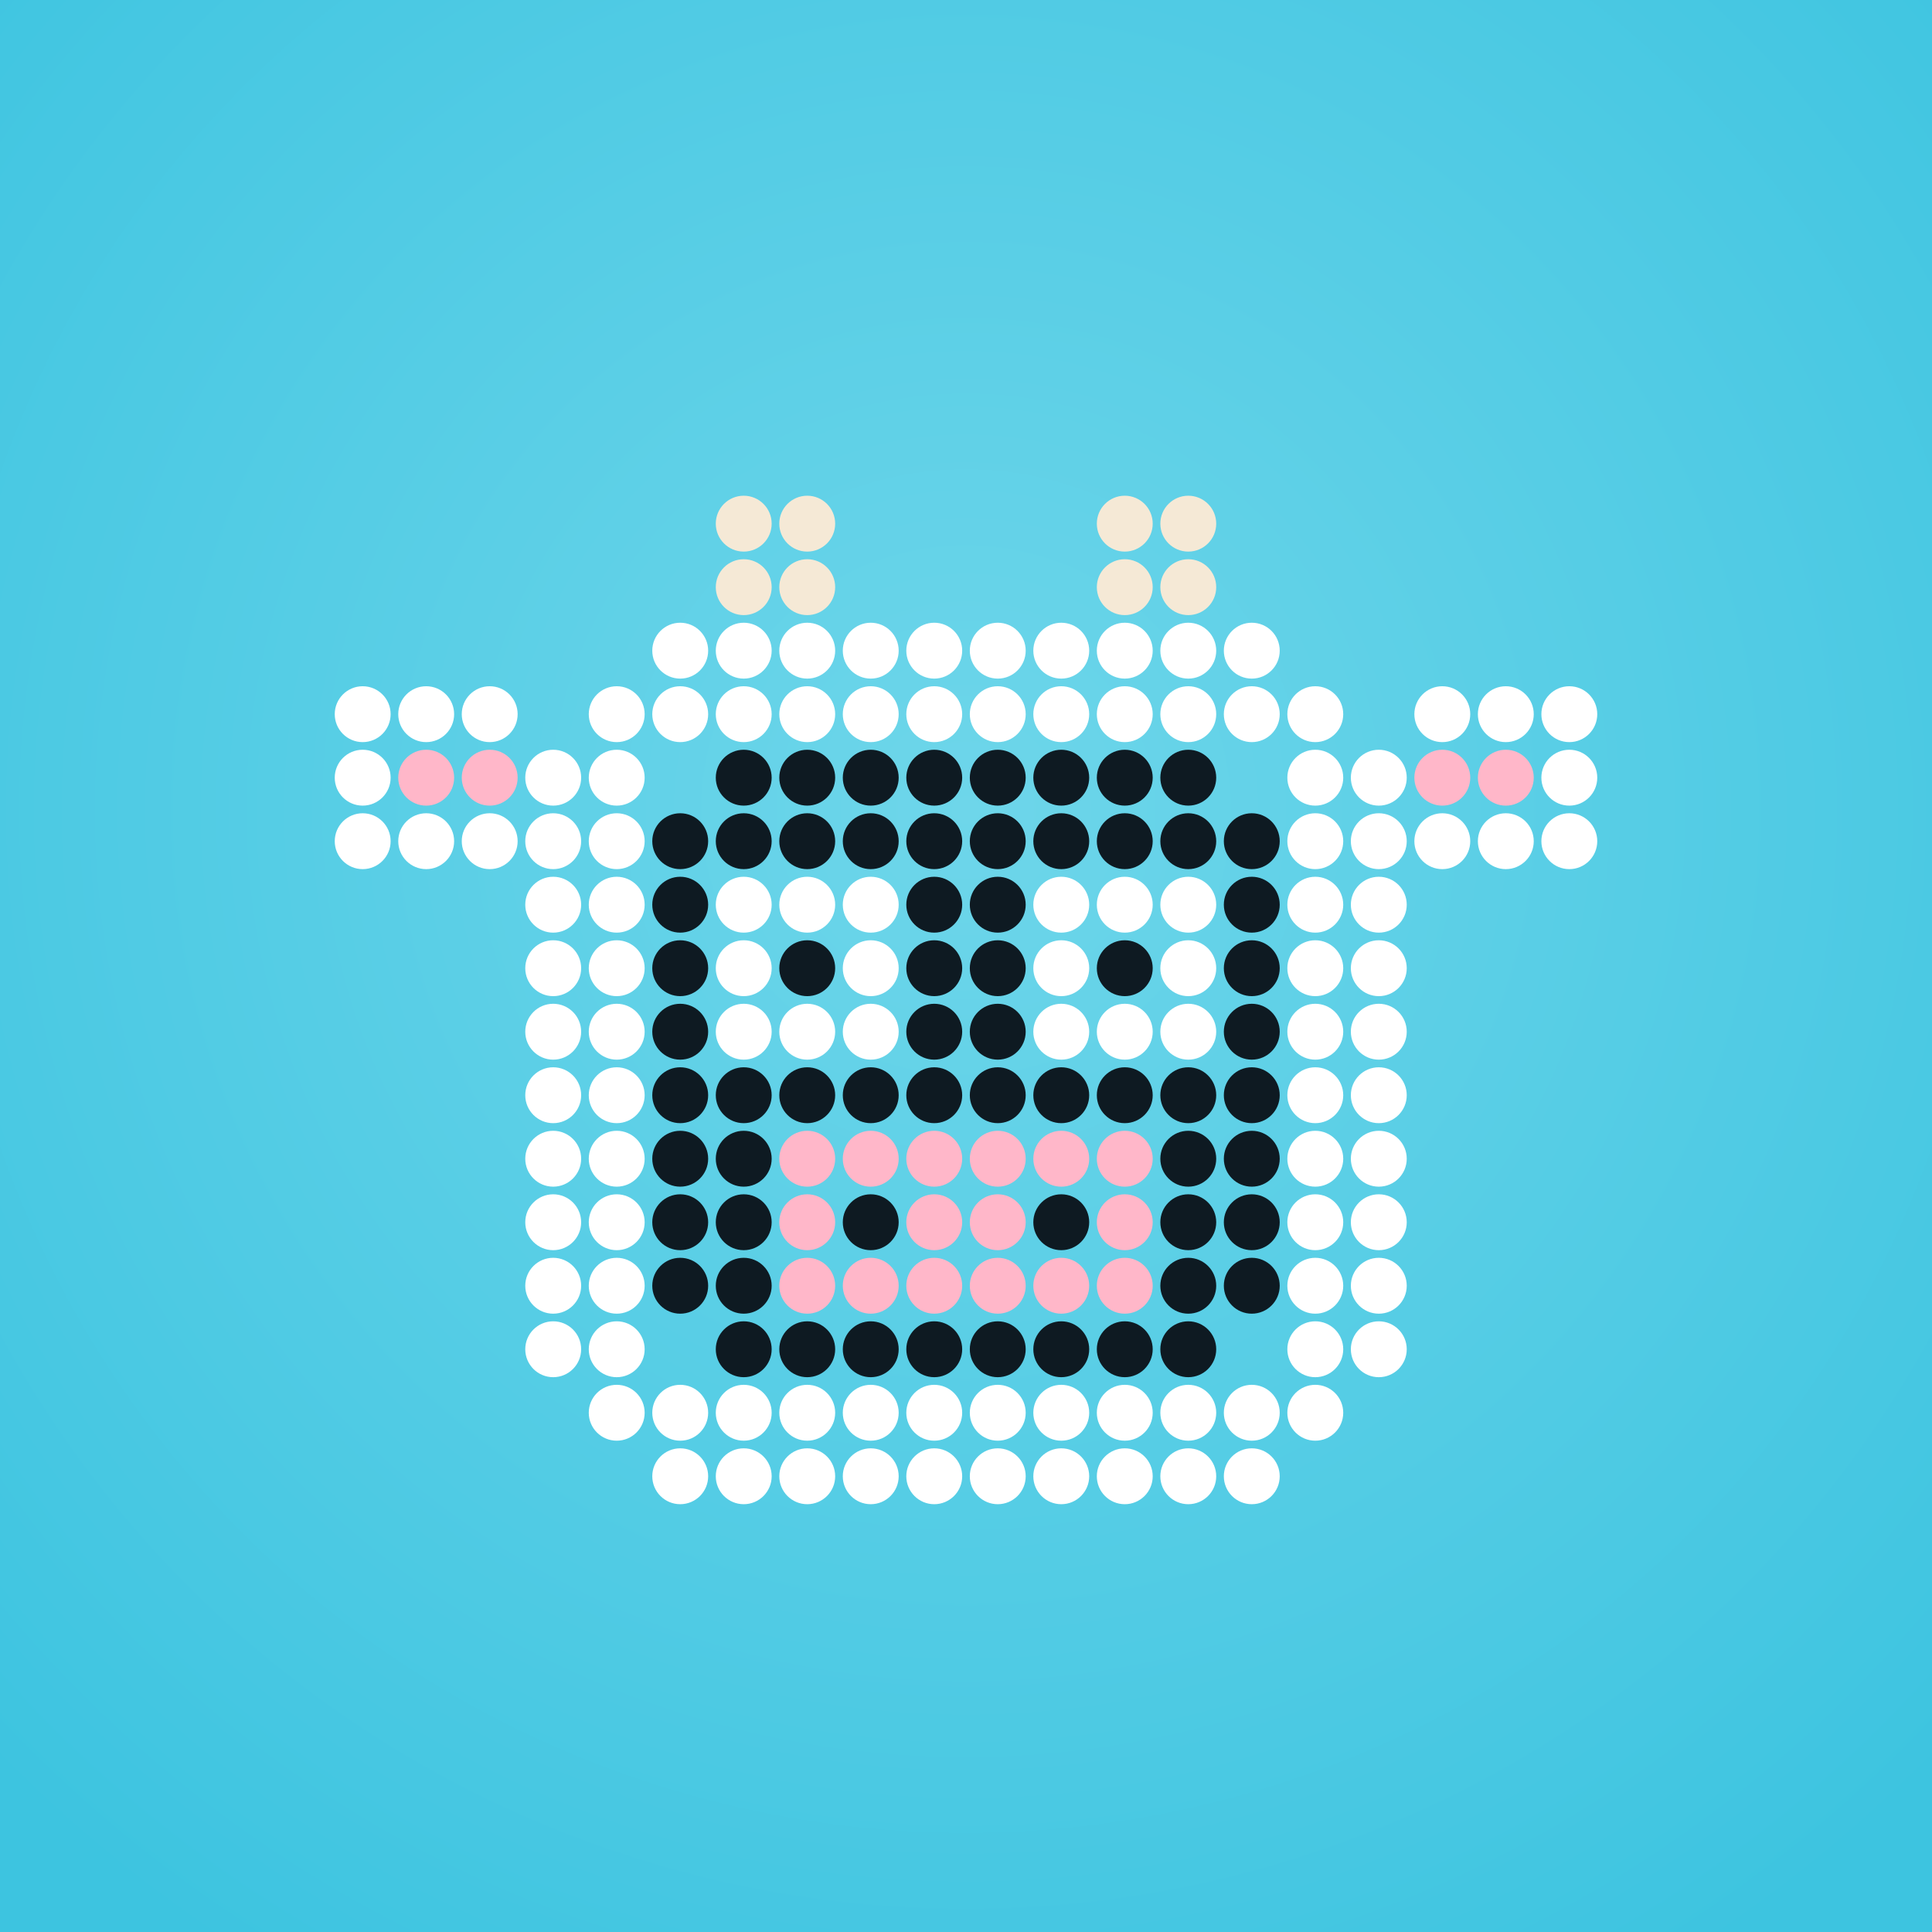
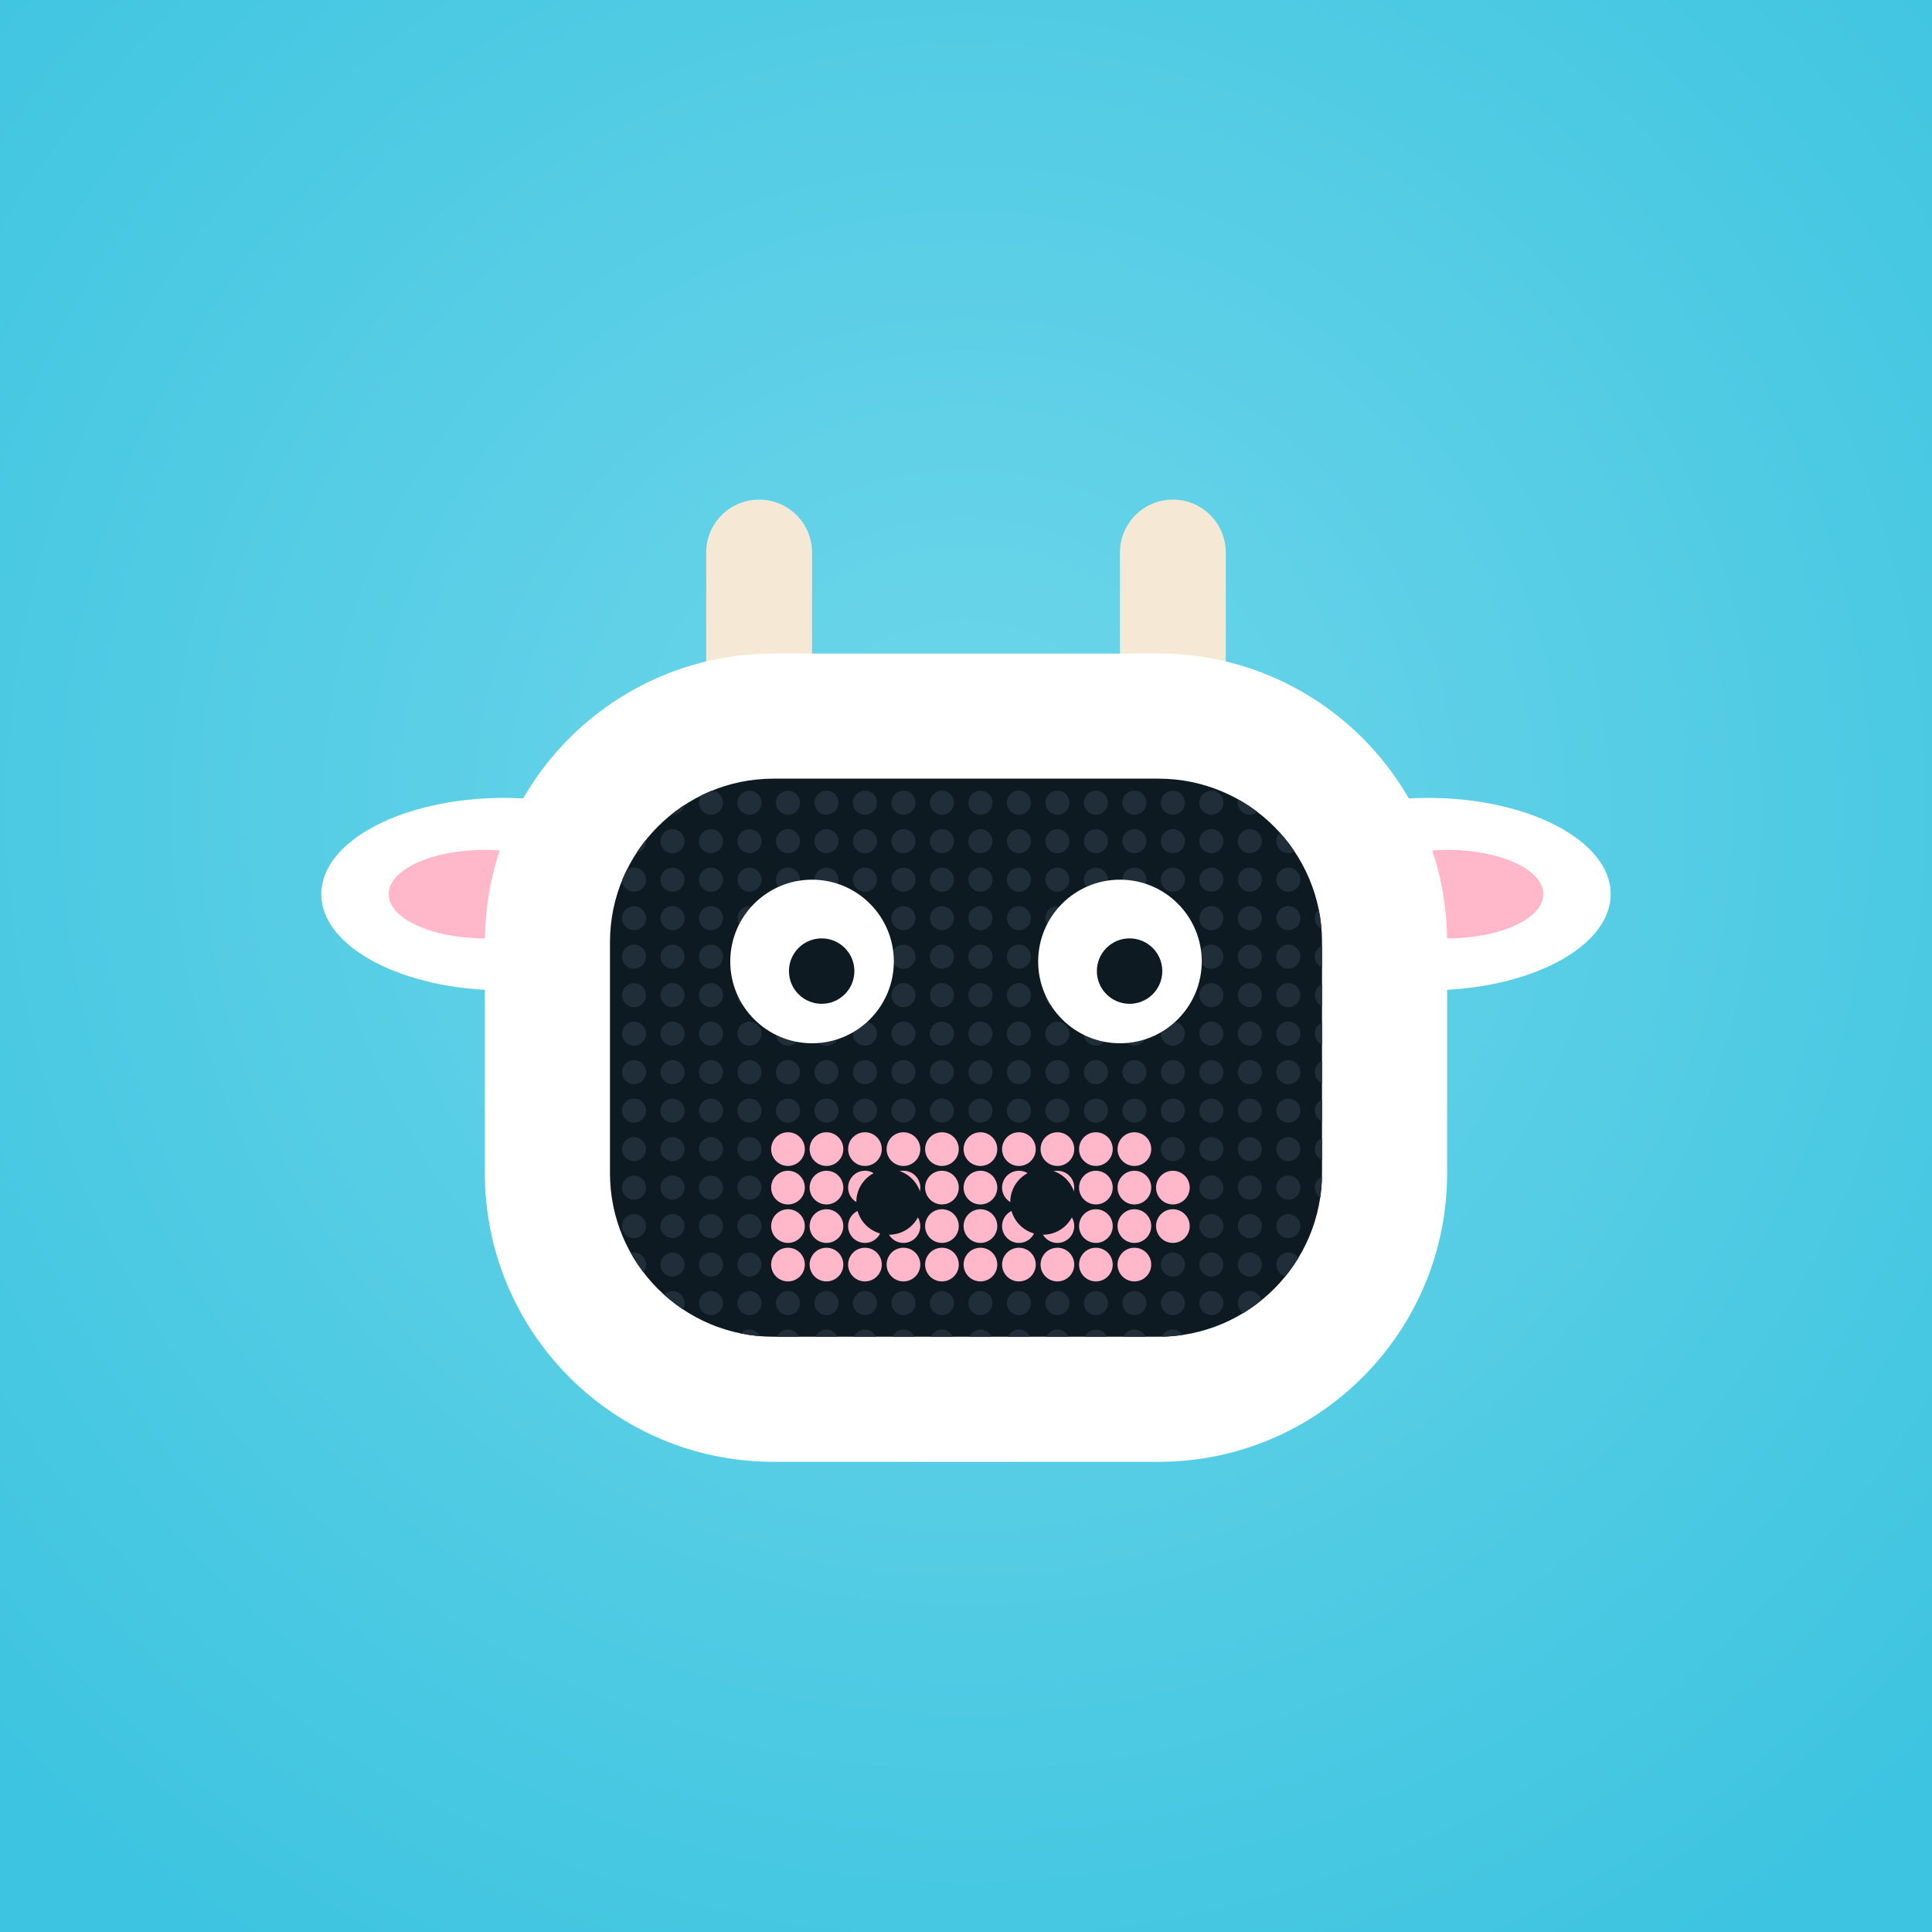
<svg xmlns="http://www.w3.org/2000/svg" viewBox="0 0 1024 1024" width="1024" height="1024">
  <defs>
    <radialGradient id="g" cx="50%" cy="42%" r="70%">
      <stop offset="0" stop-color="#6ED6EA" />
      <stop offset="1" stop-color="#3DC4E0" />
    </radialGradient>
  </defs>
  <rect width="1024" height="1024" fill="url(#g)" />
-   <g transform="translate(175.40,260.72) scale(33.66)">
-     <circle cx="6.5" cy="0.5" r="0.44" fill="#F5E9D6" />
-     <circle cx="7.5" cy="0.5" r="0.44" fill="#F5E9D6" />
-     <circle cx="12.5" cy="0.5" r="0.44" fill="#F5E9D6" />
-     <circle cx="13.5" cy="0.5" r="0.44" fill="#F5E9D6" />
-     <circle cx="6.5" cy="1.5" r="0.44" fill="#F5E9D6" />
-     <circle cx="7.5" cy="1.5" r="0.44" fill="#F5E9D6" />
-     <circle cx="12.5" cy="1.5" r="0.44" fill="#F5E9D6" />
-     <circle cx="13.5" cy="1.5" r="0.44" fill="#F5E9D6" />
-     <circle cx="5.5" cy="2.5" r="0.44" fill="#FFFFFF" />
-     <circle cx="6.5" cy="2.5" r="0.44" fill="#FFFFFF" />
-     <circle cx="7.5" cy="2.5" r="0.44" fill="#FFFFFF" />
-     <circle cx="8.5" cy="2.5" r="0.44" fill="#FFFFFF" />
-     <circle cx="9.5" cy="2.5" r="0.44" fill="#FFFFFF" />
-     <circle cx="10.5" cy="2.5" r="0.44" fill="#FFFFFF" />
-     <circle cx="11.5" cy="2.5" r="0.44" fill="#FFFFFF" />
-     <circle cx="12.5" cy="2.5" r="0.44" fill="#FFFFFF" />
-     <circle cx="13.5" cy="2.5" r="0.44" fill="#FFFFFF" />
-     <circle cx="14.5" cy="2.5" r="0.44" fill="#FFFFFF" />
-     <circle cx="0.5" cy="3.5" r="0.44" fill="#FFFFFF" />
-     <circle cx="1.5" cy="3.5" r="0.44" fill="#FFFFFF" />
-     <circle cx="2.5" cy="3.5" r="0.44" fill="#FFFFFF" />
-     <circle cx="4.5" cy="3.5" r="0.44" fill="#FFFFFF" />
-     <circle cx="5.5" cy="3.5" r="0.44" fill="#FFFFFF" />
-     <circle cx="6.5" cy="3.5" r="0.44" fill="#FFFFFF" />
-     <circle cx="7.5" cy="3.5" r="0.44" fill="#FFFFFF" />
-     <circle cx="8.5" cy="3.5" r="0.44" fill="#FFFFFF" />
-     <circle cx="9.5" cy="3.5" r="0.44" fill="#FFFFFF" />
-     <circle cx="10.5" cy="3.5" r="0.44" fill="#FFFFFF" />
-     <circle cx="11.5" cy="3.5" r="0.44" fill="#FFFFFF" />
-     <circle cx="12.5" cy="3.5" r="0.44" fill="#FFFFFF" />
-     <circle cx="13.5" cy="3.5" r="0.44" fill="#FFFFFF" />
-     <circle cx="14.5" cy="3.5" r="0.44" fill="#FFFFFF" />
-     <circle cx="15.5" cy="3.5" r="0.44" fill="#FFFFFF" />
-     <circle cx="17.5" cy="3.5" r="0.44" fill="#FFFFFF" />
-     <circle cx="18.5" cy="3.5" r="0.44" fill="#FFFFFF" />
-     <circle cx="19.5" cy="3.5" r="0.44" fill="#FFFFFF" />
-     <circle cx="0.5" cy="4.5" r="0.44" fill="#FFFFFF" />
-     <circle cx="1.5" cy="4.5" r="0.44" fill="#FFB7C9" />
-     <circle cx="2.5" cy="4.5" r="0.44" fill="#FFB7C9" />
-     <circle cx="3.5" cy="4.5" r="0.44" fill="#FFFFFF" />
-     <circle cx="4.5" cy="4.5" r="0.44" fill="#FFFFFF" />
-     <circle cx="6.5" cy="4.5" r="0.44" fill="#0E1A22" />
-     <circle cx="7.5" cy="4.5" r="0.44" fill="#0E1A22" />
-     <circle cx="8.5" cy="4.5" r="0.44" fill="#0E1A22" />
-     <circle cx="9.5" cy="4.5" r="0.44" fill="#0E1A22" />
-     <circle cx="10.5" cy="4.5" r="0.44" fill="#0E1A22" />
-     <circle cx="11.5" cy="4.5" r="0.44" fill="#0E1A22" />
-     <circle cx="12.5" cy="4.5" r="0.44" fill="#0E1A22" />
-     <circle cx="13.5" cy="4.5" r="0.44" fill="#0E1A22" />
-     <circle cx="15.5" cy="4.5" r="0.44" fill="#FFFFFF" />
-     <circle cx="16.5" cy="4.5" r="0.44" fill="#FFFFFF" />
-     <circle cx="17.5" cy="4.5" r="0.44" fill="#FFB7C9" />
-     <circle cx="18.5" cy="4.5" r="0.44" fill="#FFB7C9" />
-     <circle cx="19.5" cy="4.5" r="0.44" fill="#FFFFFF" />
-     <circle cx="0.5" cy="5.5" r="0.44" fill="#FFFFFF" />
-     <circle cx="1.5" cy="5.5" r="0.44" fill="#FFFFFF" />
-     <circle cx="2.5" cy="5.5" r="0.44" fill="#FFFFFF" />
-     <circle cx="3.5" cy="5.5" r="0.44" fill="#FFFFFF" />
-     <circle cx="4.5" cy="5.5" r="0.44" fill="#FFFFFF" />
-     <circle cx="5.5" cy="5.5" r="0.44" fill="#0E1A22" />
-     <circle cx="6.5" cy="5.5" r="0.44" fill="#0E1A22" />
-     <circle cx="7.5" cy="5.5" r="0.44" fill="#0E1A22" />
-     <circle cx="8.5" cy="5.5" r="0.44" fill="#0E1A22" />
-     <circle cx="9.5" cy="5.5" r="0.44" fill="#0E1A22" />
-     <circle cx="10.5" cy="5.5" r="0.44" fill="#0E1A22" />
-     <circle cx="11.5" cy="5.5" r="0.44" fill="#0E1A22" />
-     <circle cx="12.5" cy="5.5" r="0.44" fill="#0E1A22" />
-     <circle cx="13.5" cy="5.5" r="0.44" fill="#0E1A22" />
-     <circle cx="14.5" cy="5.5" r="0.44" fill="#0E1A22" />
-     <circle cx="15.5" cy="5.5" r="0.44" fill="#FFFFFF" />
-     <circle cx="16.5" cy="5.5" r="0.44" fill="#FFFFFF" />
-     <circle cx="17.5" cy="5.5" r="0.44" fill="#FFFFFF" />
-     <circle cx="18.5" cy="5.5" r="0.44" fill="#FFFFFF" />
-     <circle cx="19.5" cy="5.5" r="0.44" fill="#FFFFFF" />
-     <circle cx="3.5" cy="6.5" r="0.44" fill="#FFFFFF" />
-     <circle cx="4.5" cy="6.5" r="0.44" fill="#FFFFFF" />
-     <circle cx="5.5" cy="6.5" r="0.44" fill="#0E1A22" />
-     <circle cx="6.5" cy="6.5" r="0.44" fill="#FFFFFF" />
-     <circle cx="7.5" cy="6.5" r="0.44" fill="#FFFFFF" />
-     <circle cx="8.5" cy="6.5" r="0.44" fill="#FFFFFF" />
-     <circle cx="9.5" cy="6.5" r="0.44" fill="#0E1A22" />
-     <circle cx="10.5" cy="6.5" r="0.44" fill="#0E1A22" />
-     <circle cx="11.5" cy="6.5" r="0.44" fill="#FFFFFF" />
-     <circle cx="12.5" cy="6.5" r="0.44" fill="#FFFFFF" />
-     <circle cx="13.5" cy="6.5" r="0.44" fill="#FFFFFF" />
-     <circle cx="14.5" cy="6.5" r="0.44" fill="#0E1A22" />
-     <circle cx="15.5" cy="6.5" r="0.44" fill="#FFFFFF" />
-     <circle cx="16.5" cy="6.5" r="0.44" fill="#FFFFFF" />
-     <circle cx="3.5" cy="7.5" r="0.44" fill="#FFFFFF" />
-     <circle cx="4.5" cy="7.5" r="0.44" fill="#FFFFFF" />
-     <circle cx="5.5" cy="7.5" r="0.44" fill="#0E1A22" />
-     <circle cx="6.5" cy="7.5" r="0.44" fill="#FFFFFF" />
-     <circle class="pupil" cx="7.5" cy="7.5" r="0.44" fill="#0E1A22" />
-     <circle cx="8.5" cy="7.5" r="0.44" fill="#FFFFFF" />
-     <circle cx="9.5" cy="7.5" r="0.44" fill="#0E1A22" />
-     <circle cx="10.5" cy="7.5" r="0.44" fill="#0E1A22" />
-     <circle cx="11.5" cy="7.5" r="0.44" fill="#FFFFFF" />
-     <circle class="pupil" cx="12.5" cy="7.5" r="0.44" fill="#0E1A22" />
-     <circle cx="13.5" cy="7.5" r="0.44" fill="#FFFFFF" />
-     <circle cx="14.5" cy="7.5" r="0.44" fill="#0E1A22" />
-     <circle cx="15.5" cy="7.5" r="0.44" fill="#FFFFFF" />
-     <circle cx="16.5" cy="7.5" r="0.44" fill="#FFFFFF" />
-     <circle cx="3.5" cy="8.5" r="0.44" fill="#FFFFFF" />
-     <circle cx="4.5" cy="8.5" r="0.44" fill="#FFFFFF" />
-     <circle cx="5.5" cy="8.5" r="0.44" fill="#0E1A22" />
-     <circle cx="6.5" cy="8.5" r="0.44" fill="#FFFFFF" />
-     <circle cx="7.5" cy="8.5" r="0.44" fill="#FFFFFF" />
-     <circle cx="8.5" cy="8.5" r="0.44" fill="#FFFFFF" />
-     <circle cx="9.5" cy="8.5" r="0.44" fill="#0E1A22" />
-     <circle cx="10.5" cy="8.5" r="0.44" fill="#0E1A22" />
-     <circle cx="11.5" cy="8.5" r="0.44" fill="#FFFFFF" />
-     <circle cx="12.5" cy="8.5" r="0.44" fill="#FFFFFF" />
-     <circle cx="13.5" cy="8.5" r="0.44" fill="#FFFFFF" />
-     <circle cx="14.5" cy="8.5" r="0.44" fill="#0E1A22" />
-     <circle cx="15.5" cy="8.5" r="0.44" fill="#FFFFFF" />
-     <circle cx="16.5" cy="8.5" r="0.44" fill="#FFFFFF" />
-     <circle cx="3.5" cy="9.5" r="0.44" fill="#FFFFFF" />
-     <circle cx="4.5" cy="9.5" r="0.44" fill="#FFFFFF" />
-     <circle cx="5.5" cy="9.5" r="0.44" fill="#0E1A22" />
-     <circle cx="6.5" cy="9.5" r="0.44" fill="#0E1A22" />
-     <circle cx="7.5" cy="9.5" r="0.44" fill="#0E1A22" />
-     <circle cx="8.5" cy="9.5" r="0.44" fill="#0E1A22" />
-     <circle cx="9.5" cy="9.5" r="0.44" fill="#0E1A22" />
-     <circle cx="10.5" cy="9.5" r="0.44" fill="#0E1A22" />
-     <circle cx="11.5" cy="9.5" r="0.44" fill="#0E1A22" />
-     <circle cx="12.5" cy="9.5" r="0.44" fill="#0E1A22" />
-     <circle cx="13.5" cy="9.5" r="0.44" fill="#0E1A22" />
-     <circle cx="14.5" cy="9.5" r="0.44" fill="#0E1A22" />
-     <circle cx="15.5" cy="9.5" r="0.44" fill="#FFFFFF" />
-     <circle cx="16.5" cy="9.5" r="0.44" fill="#FFFFFF" />
-     <circle cx="3.5" cy="10.5" r="0.44" fill="#FFFFFF" />
-     <circle cx="4.5" cy="10.5" r="0.44" fill="#FFFFFF" />
-     <circle cx="5.5" cy="10.5" r="0.44" fill="#0E1A22" />
-     <circle cx="6.5" cy="10.5" r="0.44" fill="#0E1A22" />
-     <circle cx="7.5" cy="10.5" r="0.44" fill="#FFB7C9" />
-     <circle cx="8.5" cy="10.5" r="0.44" fill="#FFB7C9" />
-     <circle cx="9.5" cy="10.5" r="0.44" fill="#FFB7C9" />
-     <circle cx="10.5" cy="10.5" r="0.44" fill="#FFB7C9" />
-     <circle cx="11.5" cy="10.5" r="0.44" fill="#FFB7C9" />
-     <circle cx="12.5" cy="10.5" r="0.44" fill="#FFB7C9" />
-     <circle cx="13.5" cy="10.5" r="0.44" fill="#0E1A22" />
-     <circle cx="14.5" cy="10.5" r="0.44" fill="#0E1A22" />
-     <circle cx="15.5" cy="10.5" r="0.44" fill="#FFFFFF" />
-     <circle cx="16.5" cy="10.5" r="0.44" fill="#FFFFFF" />
-     <circle cx="3.5" cy="11.5" r="0.44" fill="#FFFFFF" />
-     <circle cx="4.5" cy="11.5" r="0.44" fill="#FFFFFF" />
-     <circle cx="5.5" cy="11.5" r="0.44" fill="#0E1A22" />
-     <circle cx="6.5" cy="11.5" r="0.44" fill="#0E1A22" />
-     <circle cx="7.5" cy="11.5" r="0.44" fill="#FFB7C9" />
-     <circle cx="8.5" cy="11.5" r="0.44" fill="#0E1A22" />
-     <circle cx="9.5" cy="11.5" r="0.44" fill="#FFB7C9" />
-     <circle cx="10.5" cy="11.5" r="0.44" fill="#FFB7C9" />
-     <circle cx="11.5" cy="11.5" r="0.44" fill="#0E1A22" />
-     <circle cx="12.5" cy="11.5" r="0.44" fill="#FFB7C9" />
-     <circle cx="13.5" cy="11.5" r="0.44" fill="#0E1A22" />
-     <circle cx="14.5" cy="11.5" r="0.44" fill="#0E1A22" />
-     <circle cx="15.5" cy="11.5" r="0.44" fill="#FFFFFF" />
-     <circle cx="16.5" cy="11.5" r="0.44" fill="#FFFFFF" />
-     <circle cx="3.5" cy="12.5" r="0.44" fill="#FFFFFF" />
-     <circle cx="4.5" cy="12.5" r="0.44" fill="#FFFFFF" />
-     <circle cx="5.5" cy="12.5" r="0.44" fill="#0E1A22" />
-     <circle cx="6.5" cy="12.5" r="0.44" fill="#0E1A22" />
-     <circle cx="7.5" cy="12.5" r="0.44" fill="#FFB7C9" />
-     <circle cx="8.5" cy="12.5" r="0.44" fill="#FFB7C9" />
-     <circle cx="9.5" cy="12.5" r="0.44" fill="#FFB7C9" />
-     <circle cx="10.5" cy="12.5" r="0.44" fill="#FFB7C9" />
-     <circle cx="11.5" cy="12.5" r="0.44" fill="#FFB7C9" />
-     <circle cx="12.5" cy="12.5" r="0.44" fill="#FFB7C9" />
-     <circle cx="13.5" cy="12.5" r="0.44" fill="#0E1A22" />
-     <circle cx="14.5" cy="12.5" r="0.44" fill="#0E1A22" />
-     <circle cx="15.5" cy="12.5" r="0.44" fill="#FFFFFF" />
-     <circle cx="16.5" cy="12.5" r="0.44" fill="#FFFFFF" />
-     <circle cx="3.5" cy="13.5" r="0.44" fill="#FFFFFF" />
-     <circle cx="4.5" cy="13.5" r="0.44" fill="#FFFFFF" />
-     <circle cx="6.5" cy="13.5" r="0.44" fill="#0E1A22" />
-     <circle cx="7.5" cy="13.5" r="0.44" fill="#0E1A22" />
-     <circle cx="8.5" cy="13.5" r="0.44" fill="#0E1A22" />
-     <circle cx="9.5" cy="13.5" r="0.44" fill="#0E1A22" />
-     <circle cx="10.5" cy="13.5" r="0.44" fill="#0E1A22" />
-     <circle cx="11.5" cy="13.5" r="0.44" fill="#0E1A22" />
-     <circle cx="12.5" cy="13.5" r="0.44" fill="#0E1A22" />
-     <circle cx="13.5" cy="13.5" r="0.44" fill="#0E1A22" />
-     <circle cx="15.5" cy="13.5" r="0.44" fill="#FFFFFF" />
-     <circle cx="16.5" cy="13.5" r="0.44" fill="#FFFFFF" />
-     <circle cx="4.5" cy="14.5" r="0.44" fill="#FFFFFF" />
-     <circle cx="5.5" cy="14.5" r="0.44" fill="#FFFFFF" />
-     <circle cx="6.5" cy="14.5" r="0.44" fill="#FFFFFF" />
-     <circle cx="7.5" cy="14.5" r="0.44" fill="#FFFFFF" />
-     <circle cx="8.5" cy="14.5" r="0.44" fill="#FFFFFF" />
-     <circle cx="9.5" cy="14.5" r="0.44" fill="#FFFFFF" />
-     <circle cx="10.5" cy="14.5" r="0.44" fill="#FFFFFF" />
-     <circle cx="11.5" cy="14.5" r="0.44" fill="#FFFFFF" />
-     <circle cx="12.5" cy="14.5" r="0.44" fill="#FFFFFF" />
-     <circle cx="13.5" cy="14.5" r="0.44" fill="#FFFFFF" />
-     <circle cx="14.5" cy="14.5" r="0.44" fill="#FFFFFF" />
-     <circle cx="15.5" cy="14.5" r="0.44" fill="#FFFFFF" />
-     <circle cx="5.5" cy="15.5" r="0.44" fill="#FFFFFF" />
-     <circle cx="6.5" cy="15.5" r="0.44" fill="#FFFFFF" />
-     <circle cx="7.5" cy="15.5" r="0.44" fill="#FFFFFF" />
-     <circle cx="8.5" cy="15.5" r="0.44" fill="#FFFFFF" />
-     <circle cx="9.5" cy="15.5" r="0.44" fill="#FFFFFF" />
-     <circle cx="10.5" cy="15.5" r="0.44" fill="#FFFFFF" />
-     <circle cx="11.5" cy="15.5" r="0.44" fill="#FFFFFF" />
-     <circle cx="12.5" cy="15.5" r="0.44" fill="#FFFFFF" />
-     <circle cx="13.5" cy="15.5" r="0.44" fill="#FFFFFF" />
-     <circle cx="14.5" cy="15.5" r="0.44" fill="#FFFFFF" />
+   <g transform="translate(165.20,244.40) scale(5.1)">
+     <rect x="41" y="4" width="11" height="24" rx="5.5" fill="#F5E9D6" />
+     <rect x="84" y="4" width="11" height="24" rx="5.5" fill="#F5E9D6" />
+     <ellipse cx="20" cy="45" rx="19" ry="10" fill="#FFFFFF" />
+     <ellipse cx="18" cy="45" rx="10" ry="4.6" fill="#FFB7C9" />
+     <ellipse cx="116" cy="45" rx="19" ry="10" fill="#FFFFFF" />
+     <ellipse cx="118" cy="45" rx="10" ry="4.6" fill="#FFB7C9" />
+     <rect x="18" y="20" width="100" height="84" rx="30" fill="#FFFFFF" />
+     <clipPath id="f">
+       <rect x="31" y="33" width="74" height="58" rx="17" />
+     </clipPath>
+     <rect x="31" y="33" width="74" height="58" rx="17" fill="#0E1A22" />
+     <g clip-path="url(#f)">
+       <circle cx="33.5" cy="35.5" r="1.25" fill="#1F2E38" />
+       <circle cx="37.5" cy="35.5" r="1.25" fill="#1F2E38" />
+       <circle cx="41.5" cy="35.5" r="1.25" fill="#1F2E38" />
+       <circle cx="45.5" cy="35.5" r="1.25" fill="#1F2E38" />
+       <circle cx="49.5" cy="35.5" r="1.25" fill="#1F2E38" />
+       <circle cx="53.5" cy="35.5" r="1.25" fill="#1F2E38" />
+       <circle cx="57.5" cy="35.5" r="1.25" fill="#1F2E38" />
+       <circle cx="61.5" cy="35.5" r="1.25" fill="#1F2E38" />
+       <circle cx="65.5" cy="35.5" r="1.25" fill="#1F2E38" />
+       <circle cx="69.5" cy="35.5" r="1.25" fill="#1F2E38" />
+       <circle cx="73.5" cy="35.5" r="1.25" fill="#1F2E38" />
+       <circle cx="77.5" cy="35.5" r="1.25" fill="#1F2E38" />
+       <circle cx="81.5" cy="35.5" r="1.25" fill="#1F2E38" />
+       <circle cx="85.5" cy="35.5" r="1.25" fill="#1F2E38" />
+       <circle cx="89.5" cy="35.5" r="1.25" fill="#1F2E38" />
+       <circle cx="93.5" cy="35.5" r="1.25" fill="#1F2E38" />
+       <circle cx="97.5" cy="35.5" r="1.25" fill="#1F2E38" />
+       <circle cx="101.5" cy="35.5" r="1.25" fill="#1F2E38" />
+       <circle cx="105.5" cy="35.5" r="1.25" fill="#1F2E38" />
+       <circle cx="33.5" cy="39.5" r="1.25" fill="#1F2E38" />
+       <circle cx="37.5" cy="39.5" r="1.25" fill="#1F2E38" />
+       <circle cx="41.5" cy="39.5" r="1.25" fill="#1F2E38" />
+       <circle cx="45.5" cy="39.5" r="1.25" fill="#1F2E38" />
+       <circle cx="49.5" cy="39.5" r="1.25" fill="#1F2E38" />
+       <circle cx="53.5" cy="39.5" r="1.25" fill="#1F2E38" />
+       <circle cx="57.5" cy="39.5" r="1.25" fill="#1F2E38" />
+       <circle cx="61.5" cy="39.5" r="1.25" fill="#1F2E38" />
+       <circle cx="65.5" cy="39.5" r="1.25" fill="#1F2E38" />
+       <circle cx="69.5" cy="39.5" r="1.25" fill="#1F2E38" />
+       <circle cx="73.5" cy="39.5" r="1.25" fill="#1F2E38" />
+       <circle cx="77.5" cy="39.5" r="1.25" fill="#1F2E38" />
+       <circle cx="81.5" cy="39.5" r="1.25" fill="#1F2E38" />
+       <circle cx="85.5" cy="39.5" r="1.25" fill="#1F2E38" />
+       <circle cx="89.5" cy="39.5" r="1.25" fill="#1F2E38" />
+       <circle cx="93.5" cy="39.5" r="1.25" fill="#1F2E38" />
+       <circle cx="97.5" cy="39.5" r="1.25" fill="#1F2E38" />
+       <circle cx="101.5" cy="39.5" r="1.25" fill="#1F2E38" />
+       <circle cx="105.5" cy="39.5" r="1.25" fill="#1F2E38" />
+       <circle cx="33.5" cy="43.5" r="1.25" fill="#1F2E38" />
+       <circle cx="37.5" cy="43.5" r="1.25" fill="#1F2E38" />
+       <circle cx="41.5" cy="43.5" r="1.25" fill="#1F2E38" />
+       <circle cx="45.5" cy="43.5" r="1.25" fill="#1F2E38" />
+       <circle cx="49.5" cy="43.5" r="1.25" fill="#1F2E38" />
+       <circle cx="53.5" cy="43.5" r="1.25" fill="#1F2E38" />
+       <circle cx="57.5" cy="43.5" r="1.25" fill="#1F2E38" />
+       <circle cx="61.5" cy="43.5" r="1.25" fill="#1F2E38" />
+       <circle cx="65.5" cy="43.5" r="1.25" fill="#1F2E38" />
+       <circle cx="69.5" cy="43.5" r="1.25" fill="#1F2E38" />
+       <circle cx="73.5" cy="43.5" r="1.25" fill="#1F2E38" />
+       <circle cx="77.5" cy="43.5" r="1.25" fill="#1F2E38" />
+       <circle cx="81.5" cy="43.5" r="1.25" fill="#1F2E38" />
+       <circle cx="85.5" cy="43.5" r="1.25" fill="#1F2E38" />
+       <circle cx="89.5" cy="43.5" r="1.25" fill="#1F2E38" />
+       <circle cx="93.5" cy="43.5" r="1.25" fill="#1F2E38" />
+       <circle cx="97.5" cy="43.5" r="1.25" fill="#1F2E38" />
+       <circle cx="101.5" cy="43.5" r="1.25" fill="#1F2E38" />
+       <circle cx="105.5" cy="43.5" r="1.25" fill="#1F2E38" />
+       <circle cx="33.5" cy="47.5" r="1.25" fill="#1F2E38" />
+       <circle cx="37.5" cy="47.5" r="1.25" fill="#1F2E38" />
+       <circle cx="41.5" cy="47.5" r="1.25" fill="#1F2E38" />
+       <circle cx="45.5" cy="47.5" r="1.25" fill="#1F2E38" />
+       <circle cx="49.5" cy="47.5" r="1.25" fill="#1F2E38" />
+       <circle cx="53.5" cy="47.5" r="1.25" fill="#1F2E38" />
+       <circle cx="57.5" cy="47.5" r="1.25" fill="#1F2E38" />
+       <circle cx="61.5" cy="47.5" r="1.25" fill="#1F2E38" />
+       <circle cx="65.5" cy="47.5" r="1.25" fill="#1F2E38" />
+       <circle cx="69.5" cy="47.5" r="1.25" fill="#1F2E38" />
+       <circle cx="73.5" cy="47.5" r="1.25" fill="#1F2E38" />
+       <circle cx="77.5" cy="47.5" r="1.25" fill="#1F2E38" />
+       <circle cx="81.5" cy="47.5" r="1.25" fill="#1F2E38" />
+       <circle cx="85.5" cy="47.5" r="1.25" fill="#1F2E38" />
+       <circle cx="89.5" cy="47.5" r="1.25" fill="#1F2E38" />
+       <circle cx="93.5" cy="47.5" r="1.25" fill="#1F2E38" />
+       <circle cx="97.5" cy="47.5" r="1.25" fill="#1F2E38" />
+       <circle cx="101.5" cy="47.5" r="1.25" fill="#1F2E38" />
+       <circle cx="105.5" cy="47.5" r="1.25" fill="#1F2E38" />
+       <circle cx="33.5" cy="51.5" r="1.25" fill="#1F2E38" />
+       <circle cx="37.5" cy="51.5" r="1.25" fill="#1F2E38" />
+       <circle cx="41.5" cy="51.5" r="1.25" fill="#1F2E38" />
+       <circle cx="45.5" cy="51.5" r="1.25" fill="#1F2E38" />
+       <circle cx="49.5" cy="51.5" r="1.25" fill="#1F2E38" />
+       <circle cx="53.5" cy="51.5" r="1.25" fill="#1F2E38" />
+       <circle cx="57.5" cy="51.5" r="1.25" fill="#1F2E38" />
+       <circle cx="61.5" cy="51.5" r="1.25" fill="#1F2E38" />
+       <circle cx="65.5" cy="51.5" r="1.25" fill="#1F2E38" />
+       <circle cx="69.5" cy="51.5" r="1.25" fill="#1F2E38" />
+       <circle cx="73.5" cy="51.5" r="1.25" fill="#1F2E38" />
+       <circle cx="77.5" cy="51.5" r="1.25" fill="#1F2E38" />
+       <circle cx="81.5" cy="51.5" r="1.25" fill="#1F2E38" />
+       <circle cx="85.5" cy="51.5" r="1.25" fill="#1F2E38" />
+       <circle cx="89.5" cy="51.5" r="1.25" fill="#1F2E38" />
+       <circle cx="93.5" cy="51.5" r="1.25" fill="#1F2E38" />
+       <circle cx="97.5" cy="51.5" r="1.25" fill="#1F2E38" />
+       <circle cx="101.5" cy="51.5" r="1.25" fill="#1F2E38" />
+       <circle cx="105.5" cy="51.5" r="1.25" fill="#1F2E38" />
+       <circle cx="33.5" cy="55.5" r="1.25" fill="#1F2E38" />
+       <circle cx="37.5" cy="55.5" r="1.25" fill="#1F2E38" />
+       <circle cx="41.5" cy="55.5" r="1.25" fill="#1F2E38" />
+       <circle cx="45.5" cy="55.5" r="1.25" fill="#1F2E38" />
+       <circle cx="49.5" cy="55.5" r="1.25" fill="#1F2E38" />
+       <circle cx="53.5" cy="55.5" r="1.25" fill="#1F2E38" />
+       <circle cx="57.5" cy="55.5" r="1.25" fill="#1F2E38" />
+       <circle cx="61.5" cy="55.5" r="1.25" fill="#1F2E38" />
+       <circle cx="65.5" cy="55.5" r="1.25" fill="#1F2E38" />
+       <circle cx="69.5" cy="55.5" r="1.25" fill="#1F2E38" />
+       <circle cx="73.5" cy="55.5" r="1.25" fill="#1F2E38" />
+       <circle cx="77.5" cy="55.5" r="1.25" fill="#1F2E38" />
+       <circle cx="81.5" cy="55.5" r="1.25" fill="#1F2E38" />
+       <circle cx="85.5" cy="55.5" r="1.25" fill="#1F2E38" />
+       <circle cx="89.5" cy="55.5" r="1.25" fill="#1F2E38" />
+       <circle cx="93.5" cy="55.5" r="1.25" fill="#1F2E38" />
+       <circle cx="97.5" cy="55.5" r="1.25" fill="#1F2E38" />
+       <circle cx="101.5" cy="55.5" r="1.25" fill="#1F2E38" />
+       <circle cx="105.5" cy="55.5" r="1.25" fill="#1F2E38" />
+       <circle cx="33.5" cy="59.5" r="1.25" fill="#1F2E38" />
+       <circle cx="37.5" cy="59.5" r="1.25" fill="#1F2E38" />
+       <circle cx="41.5" cy="59.5" r="1.25" fill="#1F2E38" />
+       <circle cx="45.5" cy="59.5" r="1.25" fill="#1F2E38" />
+       <circle cx="49.5" cy="59.5" r="1.25" fill="#1F2E38" />
+       <circle cx="53.5" cy="59.5" r="1.25" fill="#1F2E38" />
+       <circle cx="57.5" cy="59.5" r="1.25" fill="#1F2E38" />
+       <circle cx="61.5" cy="59.5" r="1.25" fill="#1F2E38" />
+       <circle cx="65.5" cy="59.5" r="1.25" fill="#1F2E38" />
+       <circle cx="69.5" cy="59.5" r="1.25" fill="#1F2E38" />
+       <circle cx="73.5" cy="59.5" r="1.25" fill="#1F2E38" />
+       <circle cx="77.5" cy="59.5" r="1.25" fill="#1F2E38" />
+       <circle cx="81.5" cy="59.5" r="1.25" fill="#1F2E38" />
+       <circle cx="85.5" cy="59.5" r="1.25" fill="#1F2E38" />
+       <circle cx="89.5" cy="59.5" r="1.25" fill="#1F2E38" />
+       <circle cx="93.5" cy="59.5" r="1.25" fill="#1F2E38" />
+       <circle cx="97.5" cy="59.5" r="1.25" fill="#1F2E38" />
+       <circle cx="101.5" cy="59.5" r="1.25" fill="#1F2E38" />
+       <circle cx="105.5" cy="59.5" r="1.25" fill="#1F2E38" />
+       <circle cx="33.5" cy="63.5" r="1.25" fill="#1F2E38" />
+       <circle cx="37.5" cy="63.5" r="1.25" fill="#1F2E38" />
+       <circle cx="41.5" cy="63.5" r="1.25" fill="#1F2E38" />
+       <circle cx="45.5" cy="63.5" r="1.25" fill="#1F2E38" />
+       <circle cx="49.5" cy="63.5" r="1.25" fill="#1F2E38" />
+       <circle cx="53.5" cy="63.5" r="1.25" fill="#1F2E38" />
+       <circle cx="57.5" cy="63.5" r="1.25" fill="#1F2E38" />
+       <circle cx="61.5" cy="63.5" r="1.25" fill="#1F2E38" />
+       <circle cx="65.5" cy="63.5" r="1.25" fill="#1F2E38" />
+       <circle cx="69.5" cy="63.5" r="1.25" fill="#1F2E38" />
+       <circle cx="73.5" cy="63.5" r="1.25" fill="#1F2E38" />
+       <circle cx="77.5" cy="63.5" r="1.25" fill="#1F2E38" />
+       <circle cx="81.5" cy="63.5" r="1.25" fill="#1F2E38" />
+       <circle cx="85.5" cy="63.5" r="1.25" fill="#1F2E38" />
+       <circle cx="89.5" cy="63.5" r="1.25" fill="#1F2E38" />
+       <circle cx="93.5" cy="63.5" r="1.25" fill="#1F2E38" />
+       <circle cx="97.5" cy="63.5" r="1.25" fill="#1F2E38" />
+       <circle cx="101.5" cy="63.5" r="1.25" fill="#1F2E38" />
+       <circle cx="105.5" cy="63.5" r="1.25" fill="#1F2E38" />
+       <circle cx="33.5" cy="67.5" r="1.25" fill="#1F2E38" />
+       <circle cx="37.5" cy="67.5" r="1.25" fill="#1F2E38" />
+       <circle cx="41.5" cy="67.5" r="1.25" fill="#1F2E38" />
+       <circle cx="45.5" cy="67.5" r="1.25" fill="#1F2E38" />
+       <circle cx="49.5" cy="67.5" r="1.25" fill="#1F2E38" />
+       <circle cx="53.5" cy="67.5" r="1.25" fill="#1F2E38" />
+       <circle cx="57.5" cy="67.5" r="1.25" fill="#1F2E38" />
+       <circle cx="61.5" cy="67.5" r="1.25" fill="#1F2E38" />
+       <circle cx="65.5" cy="67.5" r="1.25" fill="#1F2E38" />
+       <circle cx="69.5" cy="67.5" r="1.25" fill="#1F2E38" />
+       <circle cx="73.5" cy="67.5" r="1.25" fill="#1F2E38" />
+       <circle cx="77.5" cy="67.5" r="1.25" fill="#1F2E38" />
+       <circle cx="81.5" cy="67.5" r="1.25" fill="#1F2E38" />
+       <circle cx="85.5" cy="67.5" r="1.25" fill="#1F2E38" />
+       <circle cx="89.5" cy="67.5" r="1.25" fill="#1F2E38" />
+       <circle cx="93.5" cy="67.5" r="1.25" fill="#1F2E38" />
+       <circle cx="97.5" cy="67.5" r="1.25" fill="#1F2E38" />
+       <circle cx="101.5" cy="67.5" r="1.25" fill="#1F2E38" />
+       <circle cx="105.5" cy="67.5" r="1.25" fill="#1F2E38" />
+       <circle cx="33.5" cy="71.5" r="1.25" fill="#1F2E38" />
+       <circle cx="37.5" cy="71.5" r="1.25" fill="#1F2E38" />
+       <circle cx="41.5" cy="71.5" r="1.25" fill="#1F2E38" />
+       <circle cx="45.5" cy="71.5" r="1.25" fill="#1F2E38" />
+       <circle cx="49.5" cy="71.5" r="1.75" fill="#FFB7C9" />
+       <circle cx="53.5" cy="71.5" r="1.75" fill="#FFB7C9" />
+       <circle cx="57.5" cy="71.5" r="1.75" fill="#FFB7C9" />
+       <circle cx="61.5" cy="71.5" r="1.75" fill="#FFB7C9" />
+       <circle cx="65.5" cy="71.5" r="1.75" fill="#FFB7C9" />
+       <circle cx="69.5" cy="71.5" r="1.75" fill="#FFB7C9" />
+       <circle cx="73.5" cy="71.5" r="1.75" fill="#FFB7C9" />
+       <circle cx="77.5" cy="71.5" r="1.75" fill="#FFB7C9" />
+       <circle cx="81.5" cy="71.5" r="1.75" fill="#FFB7C9" />
+       <circle cx="85.5" cy="71.5" r="1.75" fill="#FFB7C9" />
+       <circle cx="89.5" cy="71.5" r="1.25" fill="#1F2E38" />
+       <circle cx="93.5" cy="71.5" r="1.25" fill="#1F2E38" />
+       <circle cx="97.5" cy="71.5" r="1.25" fill="#1F2E38" />
+       <circle cx="101.5" cy="71.5" r="1.25" fill="#1F2E38" />
+       <circle cx="105.5" cy="71.5" r="1.25" fill="#1F2E38" />
+       <circle cx="33.5" cy="75.5" r="1.25" fill="#1F2E38" />
+       <circle cx="37.5" cy="75.5" r="1.25" fill="#1F2E38" />
+       <circle cx="41.5" cy="75.5" r="1.25" fill="#1F2E38" />
+       <circle cx="45.5" cy="75.5" r="1.25" fill="#1F2E38" />
+       <circle cx="49.5" cy="75.5" r="1.75" fill="#FFB7C9" />
+       <circle cx="53.5" cy="75.5" r="1.75" fill="#FFB7C9" />
+       <circle cx="57.5" cy="75.5" r="1.75" fill="#FFB7C9" />
+       <circle cx="61.5" cy="75.5" r="1.75" fill="#FFB7C9" />
+       <circle cx="65.5" cy="75.5" r="1.75" fill="#FFB7C9" />
+       <circle cx="69.5" cy="75.5" r="1.75" fill="#FFB7C9" />
+       <circle cx="73.5" cy="75.5" r="1.75" fill="#FFB7C9" />
+       <circle cx="77.5" cy="75.5" r="1.75" fill="#FFB7C9" />
+       <circle cx="81.5" cy="75.5" r="1.75" fill="#FFB7C9" />
+       <circle cx="85.5" cy="75.5" r="1.75" fill="#FFB7C9" />
+       <circle cx="89.5" cy="75.5" r="1.75" fill="#FFB7C9" />
+       <circle cx="93.5" cy="75.5" r="1.25" fill="#1F2E38" />
+       <circle cx="97.5" cy="75.5" r="1.25" fill="#1F2E38" />
+       <circle cx="101.5" cy="75.5" r="1.25" fill="#1F2E38" />
+       <circle cx="105.5" cy="75.5" r="1.25" fill="#1F2E38" />
+       <circle cx="33.5" cy="79.5" r="1.25" fill="#1F2E38" />
+       <circle cx="37.5" cy="79.5" r="1.25" fill="#1F2E38" />
+       <circle cx="41.5" cy="79.5" r="1.25" fill="#1F2E38" />
+       <circle cx="45.5" cy="79.5" r="1.25" fill="#1F2E38" />
+       <circle cx="49.5" cy="79.5" r="1.75" fill="#FFB7C9" />
+       <circle cx="53.5" cy="79.5" r="1.75" fill="#FFB7C9" />
+       <circle cx="57.5" cy="79.5" r="1.75" fill="#FFB7C9" />
+       <circle cx="61.5" cy="79.5" r="1.75" fill="#FFB7C9" />
+       <circle cx="65.5" cy="79.5" r="1.75" fill="#FFB7C9" />
+       <circle cx="69.5" cy="79.5" r="1.75" fill="#FFB7C9" />
+       <circle cx="73.5" cy="79.5" r="1.75" fill="#FFB7C9" />
+       <circle cx="77.5" cy="79.5" r="1.75" fill="#FFB7C9" />
+       <circle cx="81.5" cy="79.5" r="1.75" fill="#FFB7C9" />
+       <circle cx="85.5" cy="79.5" r="1.75" fill="#FFB7C9" />
+       <circle cx="89.5" cy="79.5" r="1.75" fill="#FFB7C9" />
+       <circle cx="93.5" cy="79.5" r="1.25" fill="#1F2E38" />
+       <circle cx="97.5" cy="79.5" r="1.25" fill="#1F2E38" />
+       <circle cx="101.5" cy="79.5" r="1.25" fill="#1F2E38" />
+       <circle cx="105.5" cy="79.5" r="1.25" fill="#1F2E38" />
+       <circle cx="33.5" cy="83.5" r="1.25" fill="#1F2E38" />
+       <circle cx="37.5" cy="83.5" r="1.25" fill="#1F2E38" />
+       <circle cx="41.5" cy="83.5" r="1.25" fill="#1F2E38" />
+       <circle cx="45.5" cy="83.5" r="1.25" fill="#1F2E38" />
+       <circle cx="49.5" cy="83.5" r="1.75" fill="#FFB7C9" />
+       <circle cx="53.5" cy="83.5" r="1.75" fill="#FFB7C9" />
+       <circle cx="57.5" cy="83.5" r="1.75" fill="#FFB7C9" />
+       <circle cx="61.5" cy="83.5" r="1.75" fill="#FFB7C9" />
+       <circle cx="65.5" cy="83.5" r="1.75" fill="#FFB7C9" />
+       <circle cx="69.5" cy="83.5" r="1.75" fill="#FFB7C9" />
+       <circle cx="73.5" cy="83.5" r="1.75" fill="#FFB7C9" />
+       <circle cx="77.5" cy="83.5" r="1.75" fill="#FFB7C9" />
+       <circle cx="81.5" cy="83.5" r="1.75" fill="#FFB7C9" />
+       <circle cx="85.5" cy="83.5" r="1.75" fill="#FFB7C9" />
+       <circle cx="89.5" cy="83.5" r="1.25" fill="#1F2E38" />
+       <circle cx="93.5" cy="83.5" r="1.25" fill="#1F2E38" />
+       <circle cx="97.5" cy="83.5" r="1.25" fill="#1F2E38" />
+       <circle cx="101.5" cy="83.5" r="1.25" fill="#1F2E38" />
+       <circle cx="105.5" cy="83.5" r="1.25" fill="#1F2E38" />
+       <circle cx="33.5" cy="87.5" r="1.25" fill="#1F2E38" />
+       <circle cx="37.5" cy="87.5" r="1.25" fill="#1F2E38" />
+       <circle cx="41.5" cy="87.5" r="1.25" fill="#1F2E38" />
+       <circle cx="45.5" cy="87.5" r="1.25" fill="#1F2E38" />
+       <circle cx="49.5" cy="87.5" r="1.25" fill="#1F2E38" />
+       <circle cx="53.5" cy="87.5" r="1.25" fill="#1F2E38" />
+       <circle cx="57.5" cy="87.5" r="1.25" fill="#1F2E38" />
+       <circle cx="61.5" cy="87.5" r="1.25" fill="#1F2E38" />
+       <circle cx="65.5" cy="87.5" r="1.25" fill="#1F2E38" />
+       <circle cx="69.5" cy="87.5" r="1.25" fill="#1F2E38" />
+       <circle cx="73.5" cy="87.5" r="1.25" fill="#1F2E38" />
+       <circle cx="77.5" cy="87.5" r="1.25" fill="#1F2E38" />
+       <circle cx="81.5" cy="87.5" r="1.25" fill="#1F2E38" />
+       <circle cx="85.5" cy="87.5" r="1.25" fill="#1F2E38" />
+       <circle cx="89.5" cy="87.5" r="1.25" fill="#1F2E38" />
+       <circle cx="93.5" cy="87.5" r="1.25" fill="#1F2E38" />
+       <circle cx="97.5" cy="87.5" r="1.25" fill="#1F2E38" />
+       <circle cx="101.5" cy="87.5" r="1.25" fill="#1F2E38" />
+       <circle cx="105.5" cy="87.5" r="1.25" fill="#1F2E38" />
+       <circle cx="33.5" cy="91.5" r="1.25" fill="#1F2E38" />
+       <circle cx="37.5" cy="91.5" r="1.25" fill="#1F2E38" />
+       <circle cx="41.5" cy="91.5" r="1.25" fill="#1F2E38" />
+       <circle cx="45.5" cy="91.5" r="1.25" fill="#1F2E38" />
+       <circle cx="49.5" cy="91.5" r="1.25" fill="#1F2E38" />
+       <circle cx="53.5" cy="91.5" r="1.25" fill="#1F2E38" />
+       <circle cx="57.5" cy="91.5" r="1.25" fill="#1F2E38" />
+       <circle cx="61.5" cy="91.5" r="1.25" fill="#1F2E38" />
+       <circle cx="65.5" cy="91.5" r="1.25" fill="#1F2E38" />
+       <circle cx="69.5" cy="91.5" r="1.25" fill="#1F2E38" />
+       <circle cx="73.5" cy="91.5" r="1.25" fill="#1F2E38" />
+       <circle cx="77.5" cy="91.5" r="1.25" fill="#1F2E38" />
+       <circle cx="81.5" cy="91.5" r="1.25" fill="#1F2E38" />
+       <circle cx="85.5" cy="91.5" r="1.25" fill="#1F2E38" />
+       <circle cx="89.5" cy="91.5" r="1.25" fill="#1F2E38" />
+       <circle cx="93.5" cy="91.5" r="1.25" fill="#1F2E38" />
+       <circle cx="97.5" cy="91.5" r="1.25" fill="#1F2E38" />
+       <circle cx="101.5" cy="91.5" r="1.25" fill="#1F2E38" />
+       <circle cx="105.5" cy="91.5" r="1.25" fill="#1F2E38" />
+     </g>
+     <circle cx="52" cy="52" r="8.5" fill="#FFFFFF" />
+     <circle class="pupil" cx="53" cy="53" r="3.4" fill="#0E1A22" />
+     <circle cx="84" cy="52" r="8.5" fill="#FFFFFF" />
+     <circle class="pupil" cx="85" cy="53" r="3.4" fill="#0E1A22" />
+     <circle cx="60" cy="77" r="3.4" fill="#0E1A22" />
+     <circle cx="76" cy="77" r="3.4" fill="#0E1A22" />
  </g>
</svg>
